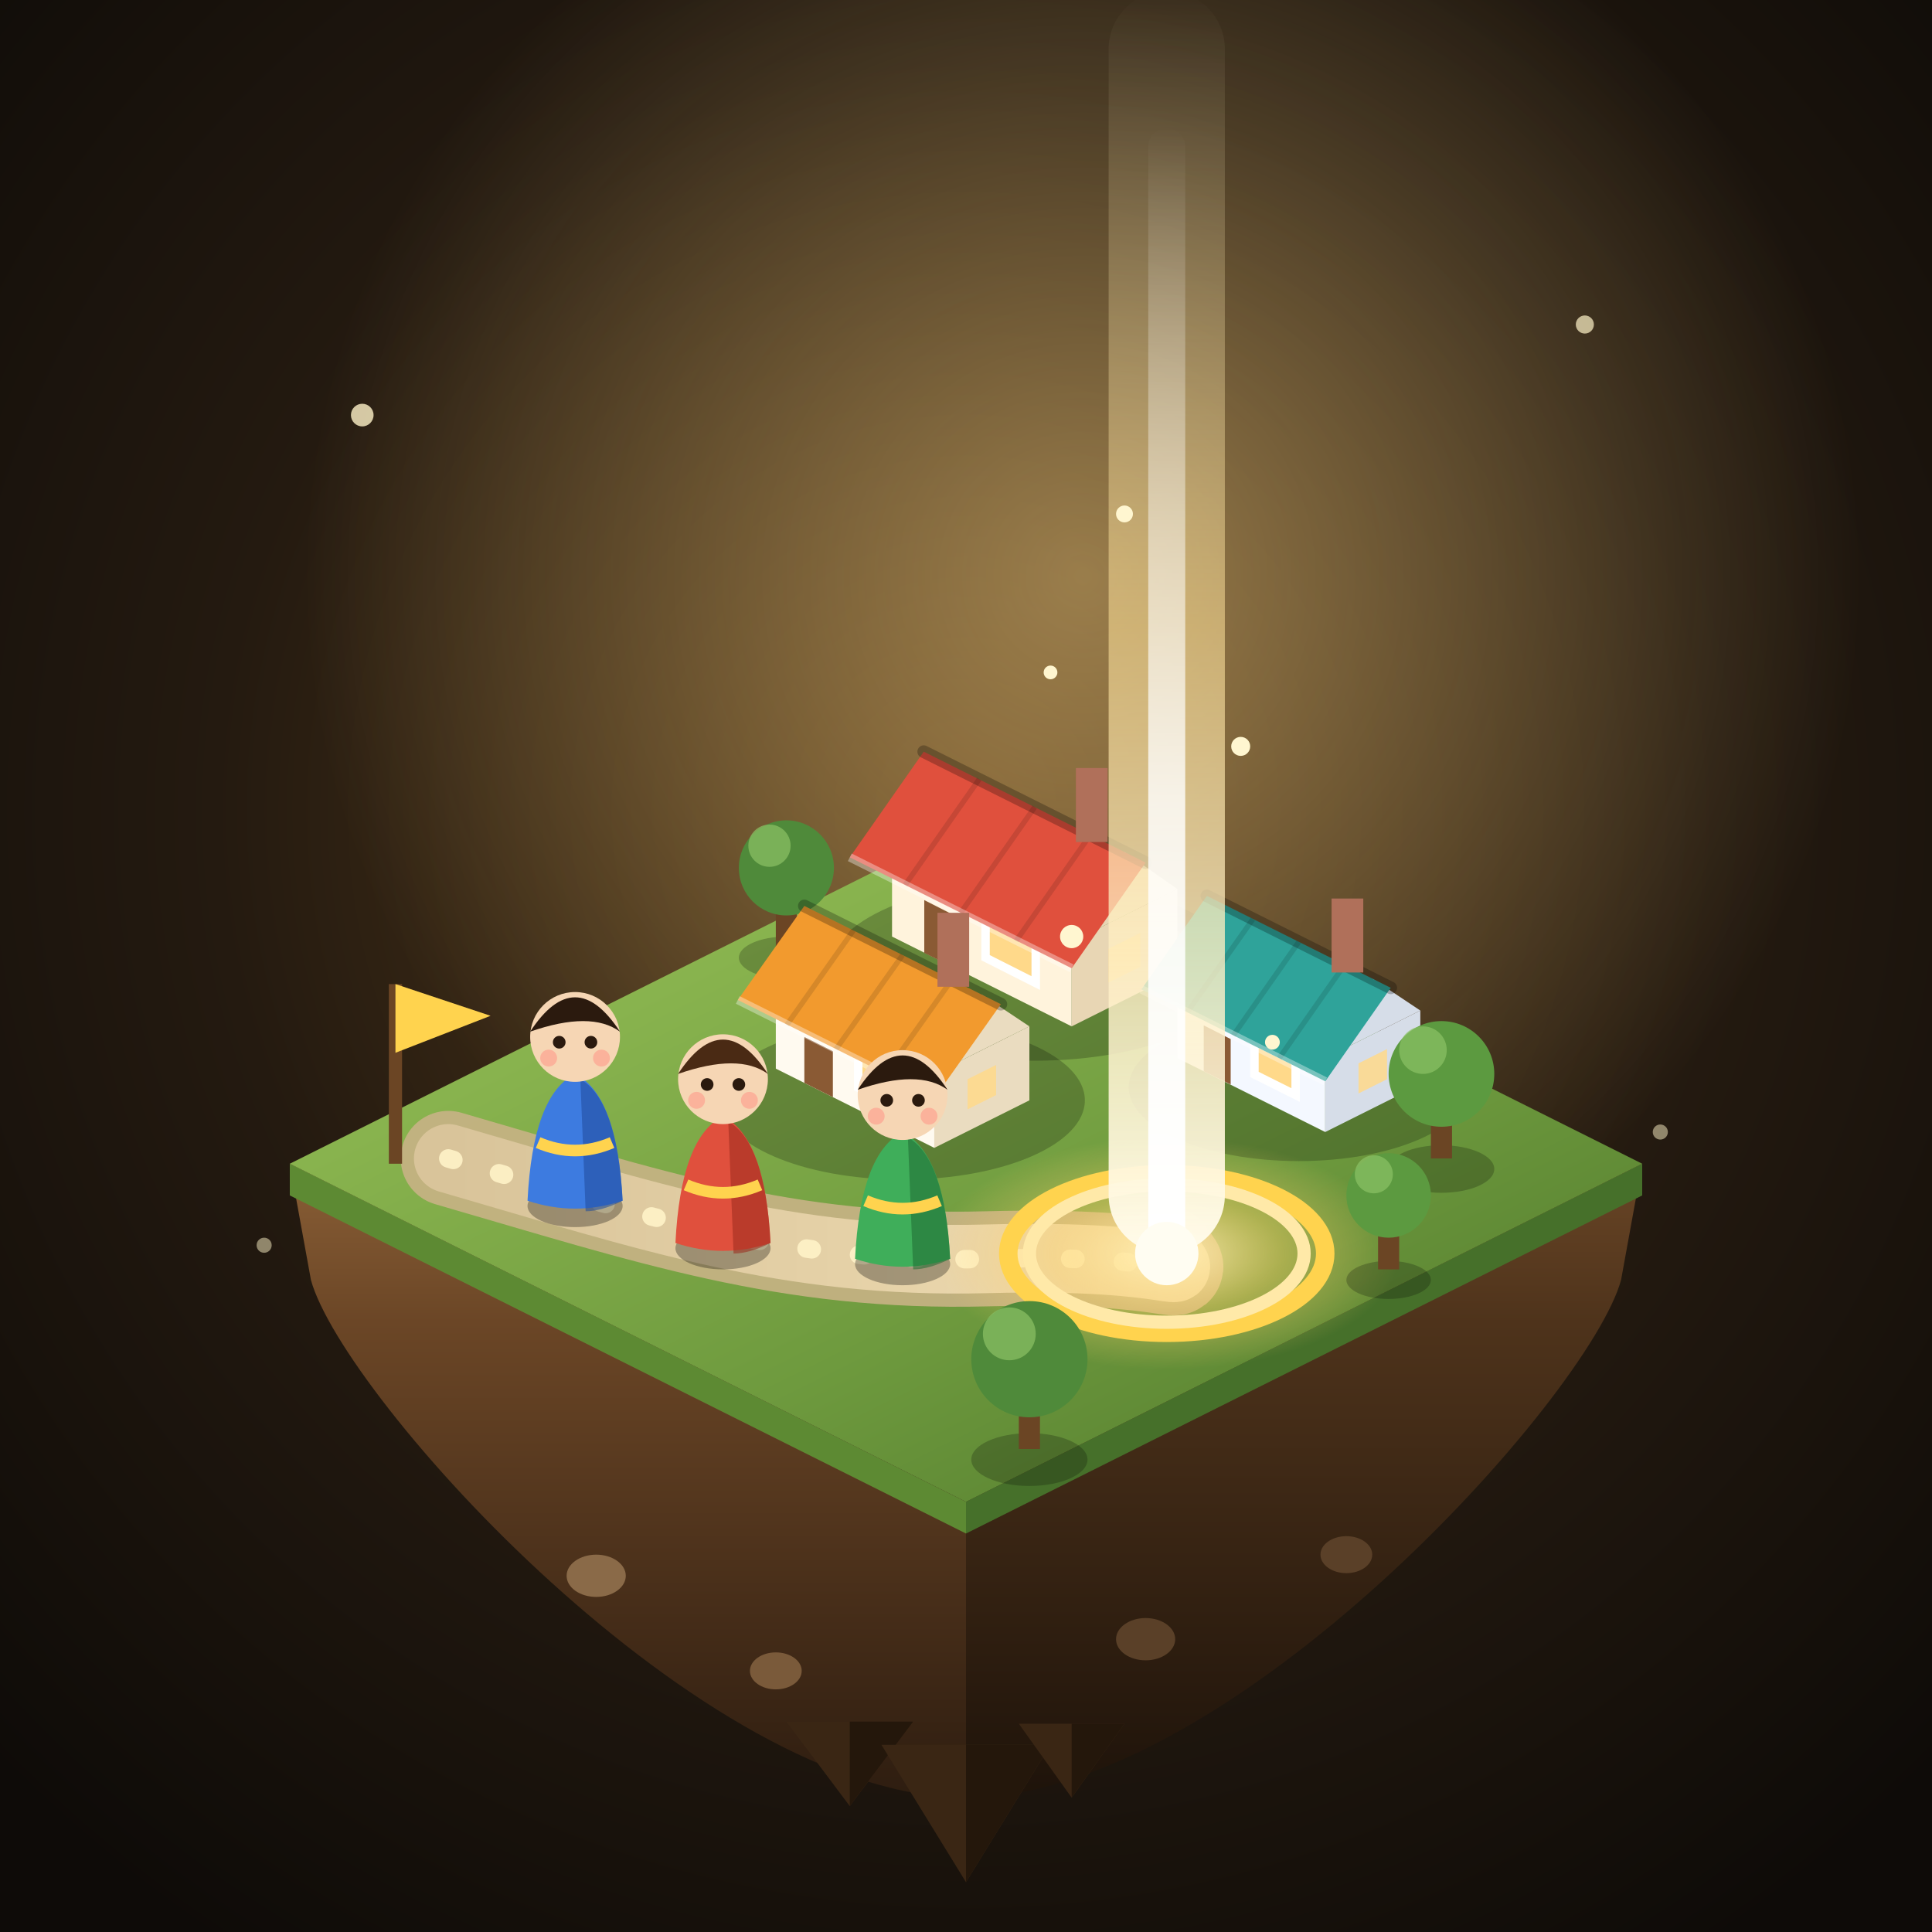
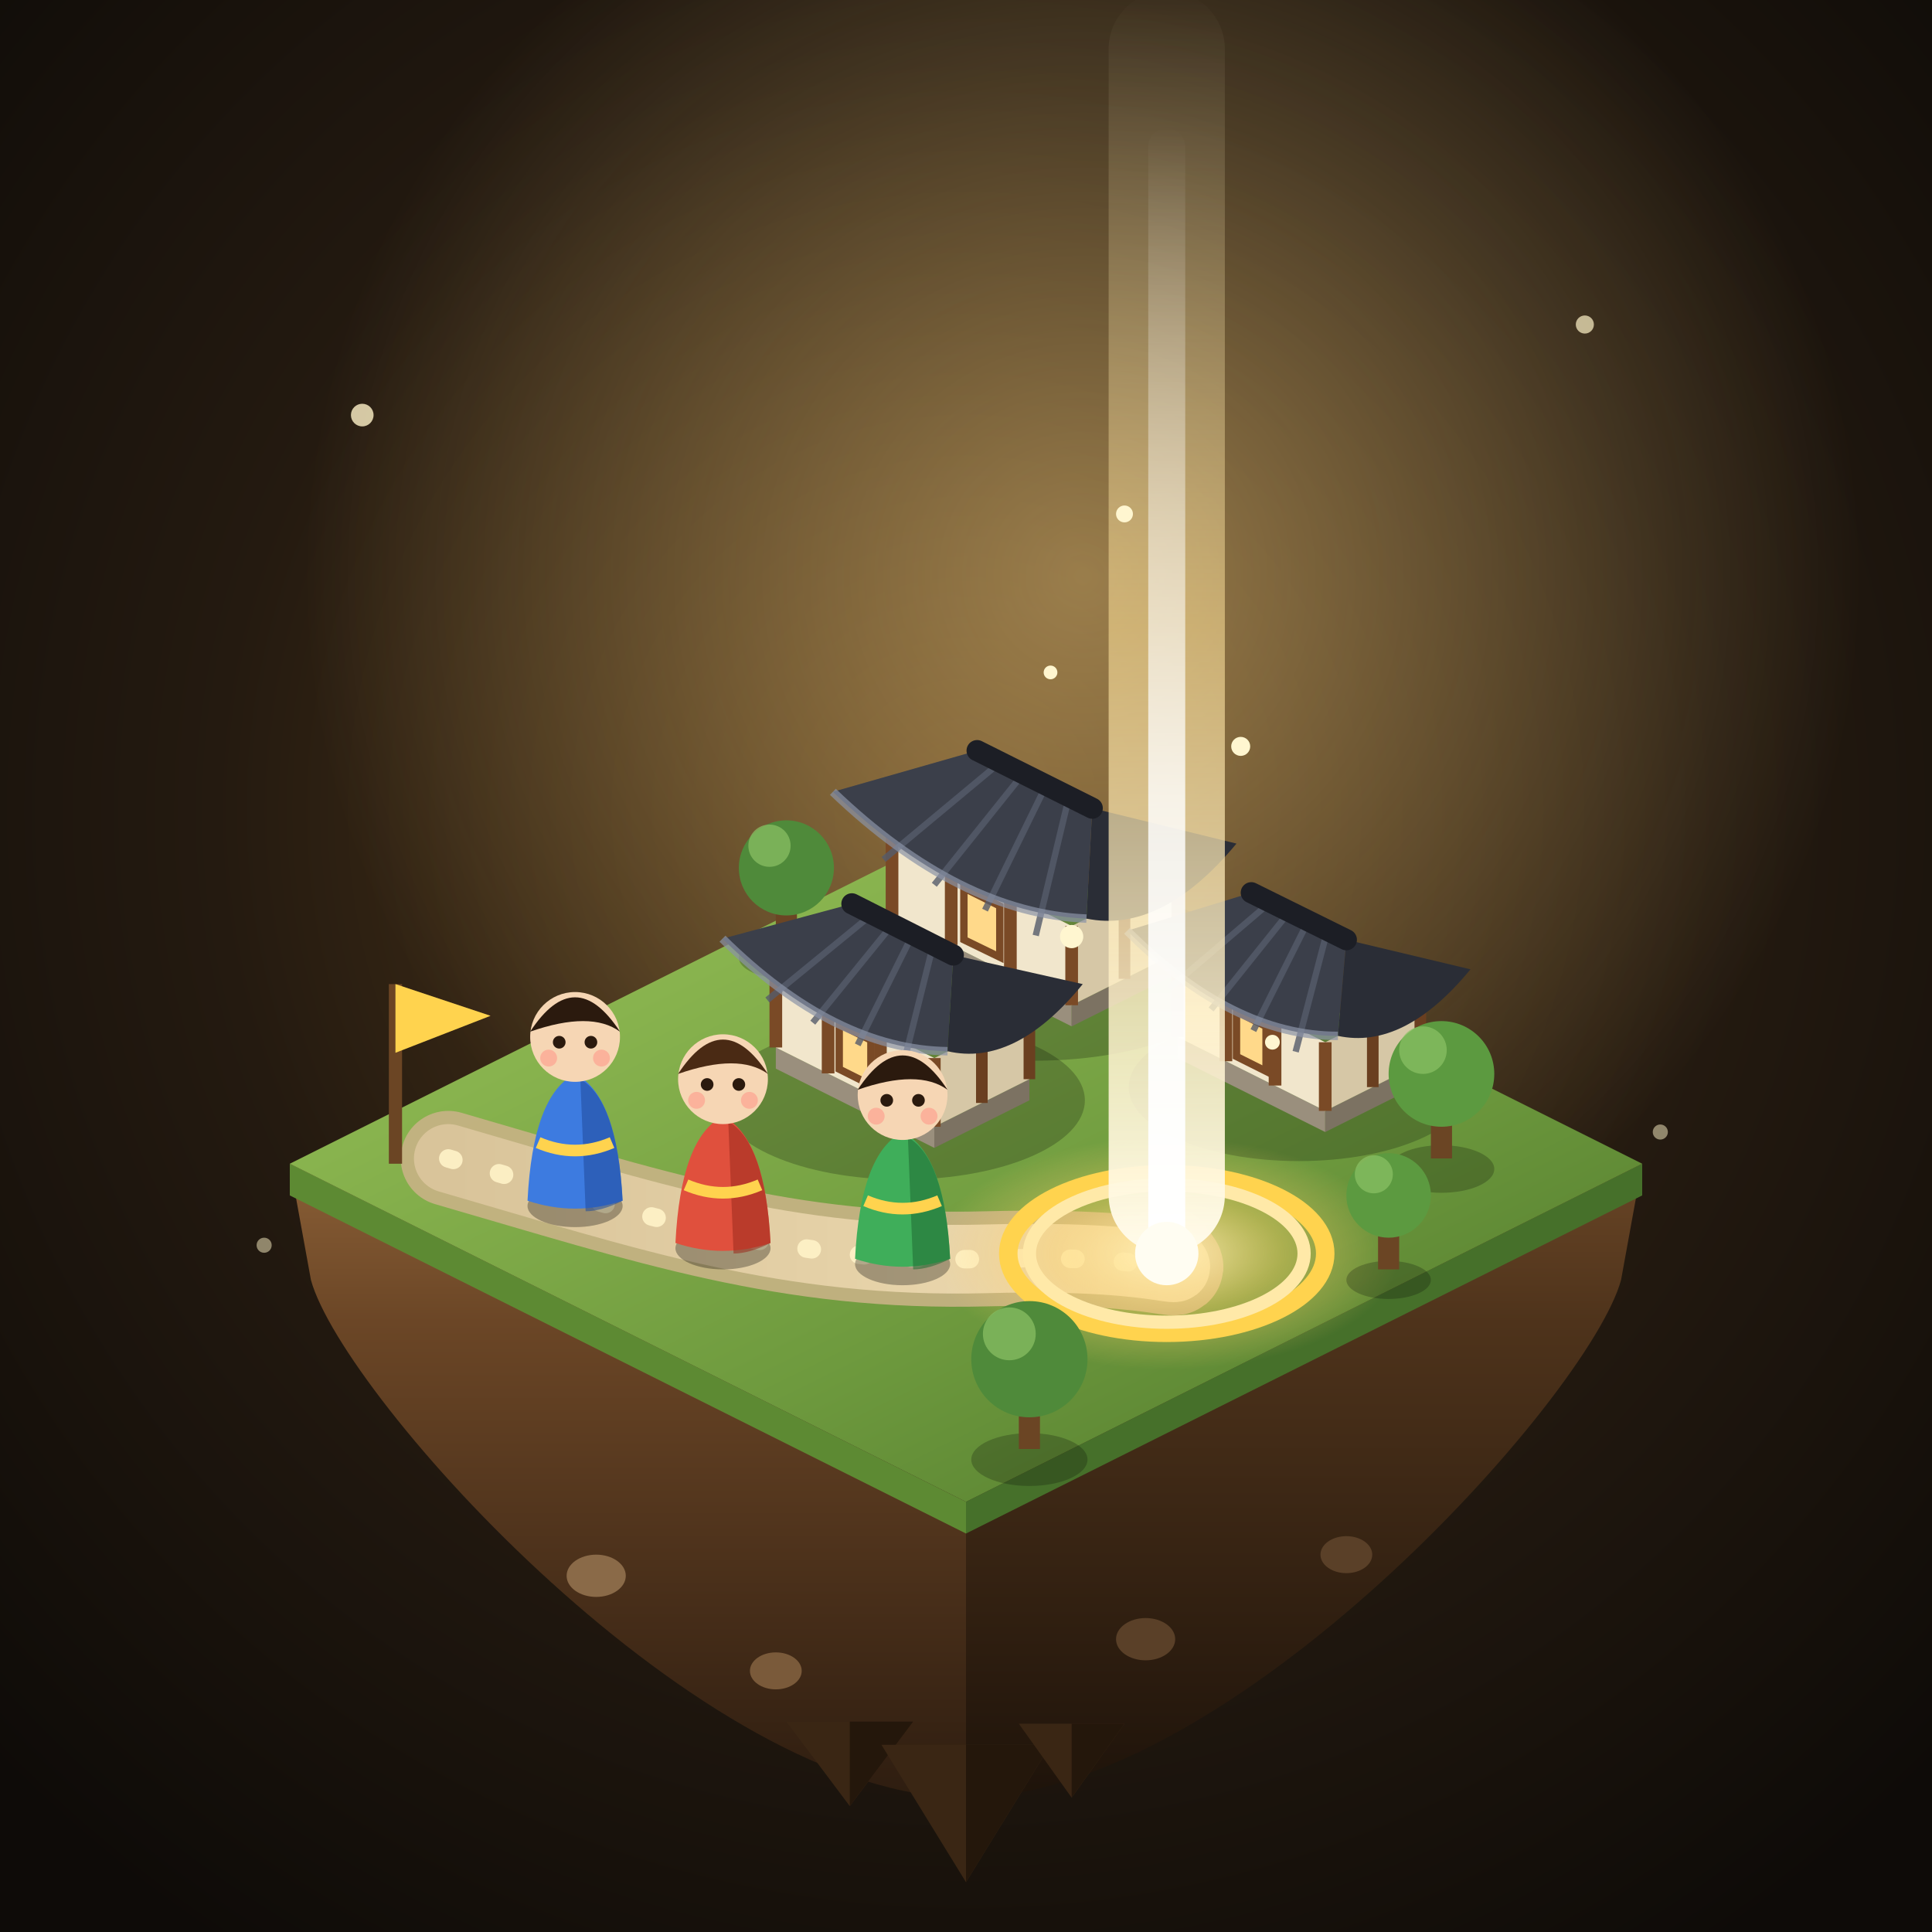
<svg xmlns="http://www.w3.org/2000/svg" viewBox="0 0 512 512">
  <defs>
    <radialGradient id="ibg" cx="50%" cy="42%" r="70%">
      <stop offset="0" stop-color="#5a3f1c" />
      <stop offset=".55" stop-color="#241a10" />
      <stop offset="1" stop-color="#0e0b08" />
    </radialGradient>
    <radialGradient id="ihalo" cx="56%" cy="30%" r="40%">
      <stop offset="0" stop-color="#ffd98a" stop-opacity=".45" />
      <stop offset="1" stop-color="#ffd98a" stop-opacity="0" />
    </radialGradient>
  </defs>
  <rect width="512" height="512" fill="url(#ibg)" />
  <rect width="512" height="512" fill="url(#ihalo)" />
  <g fill="#fff3c8">
    <circle cx="96" cy="110" r="3" opacity=".8" />
    <circle cx="420" cy="86" r="2.4" opacity=".7" />
    <circle cx="440" cy="300" r="2" opacity=".5" />
    <circle cx="70" cy="330" r="2" opacity=".5" />
  </g>
  <svg x="-24" y="-8" width="560" height="560" viewBox="0 0 400 400">
    <defs>
      <linearGradient id="grass" x1="0" y1="0" x2="1" y2="1">
        <stop offset="0" stop-color="#9cc65a" />
        <stop offset=".6" stop-color="#6e9a3e" />
        <stop offset="1" stop-color="#4c7429" />
      </linearGradient>
      <linearGradient id="soilL" x1="0" y1="0" x2="0" y2="1">
        <stop offset="0" stop-color="#8a5f36" />
        <stop offset=".25" stop-color="#6b4626" />
        <stop offset="1" stop-color="#2e1d10" />
      </linearGradient>
      <linearGradient id="soilR" x1="0" y1="0" x2="0" y2="1">
        <stop offset="0" stop-color="#6a4626" />
        <stop offset=".25" stop-color="#4e331b" />
        <stop offset="1" stop-color="#1e130a" />
      </linearGradient>
      <linearGradient id="beam" x1="0" y1="0" x2="0" y2="1">
        <stop offset="0" stop-color="#fff3c8" stop-opacity="0" />
        <stop offset=".5" stop-color="#ffe29a" stop-opacity=".55" />
        <stop offset="1" stop-color="#fffbea" />
      </linearGradient>
      <linearGradient id="core" x1="0" y1="0" x2="0" y2="1">
        <stop offset="0" stop-color="#fff" stop-opacity="0" />
        <stop offset=".6" stop-color="#fff" stop-opacity=".8" />
        <stop offset="1" stop-color="#fff" />
      </linearGradient>
      <radialGradient id="glow">
        <stop offset="0" stop-color="#fff0b8" stop-opacity=".95" />
        <stop offset=".5" stop-color="#ffd36a" stop-opacity=".45" />
        <stop offset="1" stop-color="#ffcf6b" stop-opacity="0" />
      </radialGradient>
      <radialGradient id="halo">
        <stop offset="0" stop-color="#ffd98a" stop-opacity=".42" />
        <stop offset="1" stop-color="#ffd98a" stop-opacity="0" />
      </radialGradient>
      <linearGradient id="path" x1="0" y1="0" x2="1" y2="0">
        <stop offset="0" stop-color="#d9c49a" />
        <stop offset="1" stop-color="#efdcb2" />
      </linearGradient>
    </defs>
    <path d="M72.0,226.0 L200.0,290.0 L200.0,346.0 C150.0,346.0 82.0,270.0 76.0,248.0 Z" fill="url(#soilL)" />
    <path d="M200.0,290.0 L328.0,226.0 L324.0,248.0 C318.0,270.0 250.0,346.0 200.0,346.0 Z" fill="url(#soilR)" />
    <ellipse cx="130.0" cy="304.0" rx="5.6" ry="4" fill="#8a6a48" />
    <ellipse cx="164.0" cy="322.0" rx="4.9" ry="3.5" fill="#7a5a3a" />
    <ellipse cx="234.0" cy="316.0" rx="5.6" ry="4" fill="#5a4028" />
    <ellipse cx="272.0" cy="300.0" rx="4.9" ry="3.5" fill="#5a4028" />
    <path d="M166.0,331.6 L178.0,347.6 L190.0,331.6 Z" fill="#3a2614" />
    <path d="M178.0,331.6 L178.0,347.6 L190.0,331.6 Z" fill="#24170b" />
    <path d="M184.0,336.0 L200.0,362.0 L216.0,336.0 Z" fill="#3a2614" />
    <path d="M200.0,336.0 L200.0,362.0 L216.0,336.0 Z" fill="#24170b" />
    <path d="M210.0,332.0 L220.0,346.0 L230.0,332.0 Z" fill="#3a2614" />
    <path d="M220.0,332.0 L220.0,346.0 L230.0,332.0 Z" fill="#24170b" />
    <path d="M72.0,226.0 L200.0,290.0 L200.0,296.0 L72.0,232.0 Z" fill="#5d8a33" />
    <path d="M200.0,290.0 L328.0,226.0 L328.0,232.0 L200.0,296.0 Z" fill="#46702a" />
    <polygon points="200.0,162.0 328.0,226.0 200.0,290.0 72.0,226.0" fill="url(#grass)" />
    <path d="M102.0,225.0 C140.0,236.0 166.0,245.0 204.0,244.0 S242.0,249.0 238.0,243.0" fill="none" stroke="#c8b285" stroke-width="18" stroke-linecap="round" opacity=".9" />
    <path d="M102.0,225.0 C140.0,236.0 166.0,245.0 204.0,244.0 S242.0,249.0 238.0,243.0" fill="none" stroke="url(#path)" stroke-width="13" stroke-linecap="round" />
    <path d="M102.0,225.0 C140.0,236.0 166.0,245.0 204.0,244.0 S242.0,249.0 238.0,243.0" fill="none" stroke="#fff3c8" stroke-width="3.5" stroke-linecap="round" stroke-dasharray="1 9" opacity=".9" />
    <ellipse cx="213.0" cy="189.5" rx="39.1" ry="17.0" fill="#000" opacity=".22" />
-     <polygon points="186.0,183.0 220.0,200.0 220.0,184.0 186.0,167.0" fill="#fff3dc" />
-     <polygon points="220.0,200.0 240.0,190.0 240.0,174.0 220.0,184.0" fill="#e8d6b4" />
-     <polygon points="220.0,184.0 240.0,174.0 230.0,167.0" fill="#e8d6b4" />
-     <polygon points="192.1,186.1 198.2,189.1 198.2,179.2 192.1,176.1" fill="#8a5a34" />
-     <polygon points="203.7,187.0 213.2,191.8 213.2,184.6 203.7,179.8" fill="#ffd98a" stroke="#fff" stroke-width="1.6" />
-     <polygon points="227.0,191.7 233.0,188.7 233.0,182.3 227.0,185.3" fill="#ffd98a" opacity=".85" />
-     <polygon points="178.0,168.0 220.0,189.0 234.0,169.0 192.0,148.0" fill="#e0503d" />
-     <line x1="188.5" y1="173.2" x2="202.5" y2="153.2" stroke="#000" stroke-width="1" opacity=".12" />
-     <line x1="199.0" y1="178.5" x2="213.0" y2="158.5" stroke="#000" stroke-width="1" opacity=".12" />
-     <line x1="209.5" y1="183.8" x2="223.5" y2="163.8" stroke="#000" stroke-width="1" opacity=".12" />
-     <line x1="178.0" y1="168.0" x2="220.0" y2="189.0" stroke="#fff" stroke-width="1.6" opacity=".35" />
-     <line x1="192.0" y1="148.0" x2="234.0" y2="169.0" stroke="#000" stroke-width="2.4" opacity=".25" stroke-linecap="round" />
-     <rect x="220.8" y="151.1" width="6" height="14" fill="#b0705a" />
+     <polygon points="186.0,183.0 220.0,200.0 220.0,196.0 186.0,179.0" fill="#9a8f7d" />
+     <polygon points="220.0,200.0 240.0,190.0 240.0,186.0 220.0,196.0" fill="#7c7262" />
+     <polygon points="186.0,179.0 220.0,196.0 220.0,181.0 186.0,164.0" fill="#f1e6cc" />
+     <polygon points="220.0,196.0 240.0,186.0 240.0,171.0 220.0,181.0" fill="#d6c7a6" />
+     <line x1="186.0" y1="179.0" x2="186.0" y2="164.0" stroke="#7a4a26" stroke-width="2.4" />
+     <line x1="197.2" y1="184.6" x2="197.2" y2="169.6" stroke="#7a4a26" stroke-width="2.4" />
+     <line x1="208.4" y1="190.2" x2="208.4" y2="175.2" stroke="#7a4a26" stroke-width="2.4" />
+     <line x1="220.0" y1="196.0" x2="220.0" y2="181.0" stroke="#7a4a26" stroke-width="2.4" />
+     <line x1="230.0" y1="191.0" x2="230.0" y2="176.0" stroke="#6a3f20" stroke-width="2.2" />
+     <line x1="240.0" y1="186.0" x2="240.0" y2="171.0" stroke="#6a3f20" stroke-width="2.2" />
+     <polygon points="199.6,183.6 206.4,186.9 206.4,177.2 199.6,173.8" fill="#ffd98a" stroke="#7a4a26" stroke-width="1.4" />
+     <path d="M174.8,155.6 Q198.8,178.6 222.8,179.6 L223.9,158.7 L202.1,147.8 Z" fill="#3b3f4a" />
+     <path d="M222.8,179.6 Q237.0,182.5 251.2,165.4 L223.9,158.7 Z" fill="#2a2d36" />
+     <line x1="184.4" y1="168.4" x2="206.5" y2="150.0" stroke="#555b6a" stroke-width="1.2" opacity=".8" />
+     <line x1="194.0" y1="173.2" x2="210.8" y2="152.2" stroke="#555b6a" stroke-width="1.2" opacity=".8" />
+     <line x1="203.6" y1="178.0" x2="215.2" y2="154.3" stroke="#555b6a" stroke-width="1.2" opacity=".8" />
+     <line x1="213.2" y1="182.8" x2="219.5" y2="156.5" stroke="#555b6a" stroke-width="1.2" opacity=".8" />
+     <line x1="202.1" y1="147.8" x2="223.9" y2="158.7" stroke="#1c1e25" stroke-width="4" stroke-linecap="round" />
+     <path d="M174.8,155.6 Q198.8,178.6 222.8,179.6" fill="none" stroke="#8a93a6" stroke-width="1.6" opacity=".7" />
    <ellipse cx="263.0" cy="211.5" rx="32.2" ry="14.0" fill="#000" opacity=".22" />
-     <polygon points="240.0,206.0 268.0,220.0 268.0,206.0 240.0,192.0" fill="#f4f8ff" />
-     <polygon points="268.0,220.0 286.0,211.0 286.0,197.0 268.0,206.0" fill="#d6dde8" />
-     <polygon points="268.0,206.0 286.0,197.0 277.0,191.0" fill="#d6dde8" />
-     <polygon points="245.0,208.5 250.1,211.0 250.1,202.4 245.0,199.8" fill="#8a5a34" />
-     <polygon points="254.6,209.1 262.4,213.0 262.4,206.7 254.6,202.8" fill="#ffd98a" stroke="#fff" stroke-width="1.6" />
-     <polygon points="274.3,212.7 279.7,210.0 279.7,204.3 274.3,207.0" fill="#ffd98a" opacity=".85" />
-     <polygon points="233.2,193.0 268.0,210.4 280.4,192.7 245.6,175.3" fill="#2fa39a" />
-     <line x1="241.9" y1="197.3" x2="254.3" y2="179.7" stroke="#000" stroke-width="1" opacity=".12" />
-     <line x1="250.6" y1="201.7" x2="263.0" y2="184.0" stroke="#000" stroke-width="1" opacity=".12" />
-     <line x1="259.3" y1="206.0" x2="271.7" y2="188.3" stroke="#000" stroke-width="1" opacity=".12" />
-     <line x1="233.2" y1="193.0" x2="268.0" y2="210.4" stroke="#fff" stroke-width="1.6" opacity=".35" />
-     <line x1="245.6" y1="175.3" x2="280.4" y2="192.7" stroke="#000" stroke-width="2.4" opacity=".25" stroke-linecap="round" />
-     <rect x="269.2" y="175.8" width="6" height="14" fill="#b0705a" />
+     <polygon points="240.0,206.0 268.0,220.0 268.0,216.0 240.0,202.0" fill="#9a8f7d" />
+     <polygon points="268.0,220.0 286.0,211.0 286.0,207.0 268.0,216.0" fill="#7c7262" />
+     <polygon points="240.0,202.0 268.0,216.0 268.0,203.0 240.0,189.0" fill="#f1e6cc" />
+     <polygon points="268.0,216.0 286.0,207.0 286.0,194.0 268.0,203.0" fill="#d6c7a6" />
+     <line x1="240.0" y1="202.0" x2="240.0" y2="189.0" stroke="#7a4a26" stroke-width="2.4" />
+     <line x1="249.2" y1="206.6" x2="249.2" y2="193.6" stroke="#7a4a26" stroke-width="2.4" />
+     <line x1="258.5" y1="211.2" x2="258.5" y2="198.2" stroke="#7a4a26" stroke-width="2.4" />
+     <line x1="268.0" y1="216.0" x2="268.0" y2="203.0" stroke="#7a4a26" stroke-width="2.4" />
+     <line x1="277.0" y1="211.5" x2="277.0" y2="198.5" stroke="#6a3f20" stroke-width="2.2" />
+     <line x1="286.0" y1="207.0" x2="286.0" y2="194.0" stroke="#6a3f20" stroke-width="2.2" />
+     <polygon points="251.2,205.7 256.8,208.5 256.8,200.0 251.2,197.2" fill="#ffd98a" stroke="#7a4a26" stroke-width="1.4" />
+     <path d="M230.5,181.9 Q250.4,201.8 270.4,201.8 L272.0,183.6 L254.0,174.7 Z" fill="#3b3f4a" />
+     <path d="M270.4,201.8 Q282.9,204.5 295.5,189.2 L272.0,183.6 Z" fill="#2a2d36" />
+     <line x1="238.5" y1="192.8" x2="257.6" y2="176.5" stroke="#555b6a" stroke-width="1.2" opacity=".8" />
+     <line x1="246.4" y1="196.8" x2="261.2" y2="178.3" stroke="#555b6a" stroke-width="1.2" opacity=".8" />
+     <line x1="254.4" y1="200.8" x2="264.8" y2="180.0" stroke="#555b6a" stroke-width="1.2" opacity=".8" />
+     <line x1="262.4" y1="204.8" x2="268.4" y2="181.8" stroke="#555b6a" stroke-width="1.2" opacity=".8" />
+     <line x1="254.0" y1="174.7" x2="272.0" y2="183.6" stroke="#1c1e25" stroke-width="4" stroke-linecap="round" />
+     <path d="M230.5,181.9 Q250.4,201.8 270.4,201.8" fill="none" stroke="#8a93a6" stroke-width="1.6" opacity=".7" />
    <ellipse cx="290.0" cy="227.0" rx="10.0" ry="4.5" fill="#000" opacity=".22" />
    <rect x="288.0" y="215.0" width="4" height="10" fill="#6b4524" />
    <circle cx="290.0" cy="209.0" r="10.0" fill="#5c9a40" />
    <circle cx="286.5" cy="204.5" r="4.5" fill="#8cc265" opacity=".7" />
    <ellipse cx="166.0" cy="187.0" rx="9.0" ry="4.0" fill="#000" opacity=".22" />
    <rect x="164.0" y="175.0" width="4" height="10" fill="#6b4524" />
    <circle cx="166.0" cy="170.0" r="9.0" fill="#4f8a3a" />
    <circle cx="162.8" cy="165.8" r="4.0" fill="#8cc265" opacity=".7" />
    <ellipse cx="188.0" cy="214.0" rx="34.5" ry="15.0" fill="#000" opacity=".22" />
-     <polygon points="164.0,208.0 194.0,223.0 194.0,209.0 164.0,194.0" fill="#fffaf0" />
-     <polygon points="194.0,223.0 212.0,214.0 212.0,200.0 194.0,209.0" fill="#eadcc0" />
-     <polygon points="194.0,209.0 212.0,200.0 203.0,194.0" fill="#eadcc0" />
-     <polygon points="169.4,210.7 174.8,213.4 174.8,204.7 169.4,202.0" fill="#8a5a34" />
-     <polygon points="179.6,211.6 188.0,215.8 188.0,209.5 179.6,205.3" fill="#ffd98a" stroke="#fff" stroke-width="1.6" />
-     <polygon points="200.3,215.7 205.7,213.0 205.7,207.3 200.3,210.0" fill="#ffd98a" opacity=".85" />
-     <polygon points="156.8,195.0 194.0,213.6 206.6,195.8 169.4,177.2" fill="#f29a2e" />
-     <line x1="166.1" y1="199.7" x2="178.7" y2="181.8" stroke="#000" stroke-width="1" opacity=".12" />
-     <line x1="175.4" y1="204.3" x2="188.0" y2="186.5" stroke="#000" stroke-width="1" opacity=".12" />
-     <line x1="184.7" y1="209.0" x2="197.3" y2="191.2" stroke="#000" stroke-width="1" opacity=".12" />
-     <line x1="156.8" y1="195.0" x2="194.0" y2="213.6" stroke="#fff" stroke-width="1.6" opacity=".35" />
-     <line x1="169.4" y1="177.2" x2="206.6" y2="195.8" stroke="#000" stroke-width="2.4" opacity=".25" stroke-linecap="round" />
-     <rect x="194.6" y="178.5" width="6" height="14" fill="#b0705a" />
+     <polygon points="164.0,208.0 194.0,223.0 194.0,219.0 164.0,204.0" fill="#9a8f7d" />
+     <polygon points="194.0,223.0 212.0,214.0 212.0,210.0 194.0,219.0" fill="#7c7262" />
+     <polygon points="164.0,204.0 194.0,219.0 194.0,206.0 164.0,191.0" fill="#f1e6cc" />
+     <polygon points="194.0,219.0 212.0,210.0 212.0,197.0 194.0,206.0" fill="#d6c7a6" />
+     <line x1="164.0" y1="204.0" x2="164.0" y2="191.0" stroke="#7a4a26" stroke-width="2.4" />
+     <line x1="173.9" y1="208.9" x2="173.9" y2="195.9" stroke="#7a4a26" stroke-width="2.4" />
+     <line x1="183.8" y1="213.9" x2="183.8" y2="200.9" stroke="#7a4a26" stroke-width="2.4" />
+     <line x1="194.0" y1="219.0" x2="194.0" y2="206.0" stroke="#7a4a26" stroke-width="2.4" />
+     <line x1="203.0" y1="214.5" x2="203.0" y2="201.5" stroke="#6a3f20" stroke-width="2.2" />
+     <line x1="212.0" y1="210.0" x2="212.0" y2="197.0" stroke="#6a3f20" stroke-width="2.2" />
+     <polygon points="176.0,208.1 182.0,211.1 182.0,202.6 176.0,199.6" fill="#ffd98a" stroke="#7a4a26" stroke-width="1.4" />
+     <path d="M153.9,183.4 Q175.2,204.4 196.5,204.7 L197.6,186.5 L178.4,176.8 Z" fill="#3b3f4a" />
+     <path d="M196.5,204.7 Q209.3,207.7 222.1,192.0 L197.6,186.5 Z" fill="#2a2d36" />
+     <line x1="162.4" y1="195.0" x2="182.2" y2="178.8" stroke="#555b6a" stroke-width="1.2" opacity=".8" />
+     <line x1="171.0" y1="199.3" x2="186.1" y2="180.7" stroke="#555b6a" stroke-width="1.2" opacity=".8" />
+     <line x1="179.5" y1="203.5" x2="189.9" y2="182.6" stroke="#555b6a" stroke-width="1.2" opacity=".8" />
+     <line x1="188.0" y1="207.8" x2="193.8" y2="184.5" stroke="#555b6a" stroke-width="1.2" opacity=".8" />
+     <line x1="178.4" y1="176.8" x2="197.6" y2="186.5" stroke="#1c1e25" stroke-width="4" stroke-linecap="round" />
+     <path d="M153.9,183.4 Q175.2,204.4 196.5,204.7" fill="none" stroke="#8a93a6" stroke-width="1.6" opacity=".7" />
    <ellipse cx="238.0" cy="243.0" rx="44" ry="22" fill="url(#glow)" />
    <ellipse cx="238.0" cy="243.0" rx="30" ry="15" fill="none" stroke="#ffd34e" stroke-width="3.5">
      <animate attributeName="rx" values="22;38" dur="2.4s" repeatCount="indefinite" />
      <animate attributeName="ry" values="11;19" dur="2.4s" repeatCount="indefinite" />
      <animate attributeName="opacity" values="1;0" dur="2.4s" repeatCount="indefinite" />
    </ellipse>
    <ellipse cx="238.0" cy="243.0" rx="26" ry="13" fill="none" stroke="#ffe9a8" stroke-width="2.5" />
    <rect x="227.0" y="4" width="22" height="239.0" rx="11" fill="url(#beam)">
      <animate attributeName="opacity" values=".85;1;.85" dur="2s" repeatCount="indefinite" />
    </rect>
    <rect x="234.5" y="30" width="7" height="213.0" rx="3.5" fill="url(#core)" />
    <circle cx="238.0" cy="243.0" r="6" fill="#fffdf2" />
    <circle cx="220.0" cy="183.0" r="2.2" fill="#fff6d0">
      <animate attributeName="cy" values="183.0;153.0" dur="2.2s" repeatCount="indefinite" />
      <animate attributeName="opacity" values="0;1;0" dur="2.2s" repeatCount="indefinite" />
    </circle>
    <circle cx="252.0" cy="147.0" r="1.8" fill="#fff6d0">
      <animate attributeName="cy" values="147.0;117.0" dur="2.6s" repeatCount="indefinite" />
      <animate attributeName="opacity" values="0;1;0" dur="2.6s" repeatCount="indefinite" />
    </circle>
    <circle cx="230.0" cy="103.0" r="1.6" fill="#fff6d0">
      <animate attributeName="cy" values="103.0;73.0" dur="3.0s" repeatCount="indefinite" />
      <animate attributeName="opacity" values="0;1;0" dur="3.0s" repeatCount="indefinite" />
    </circle>
    <circle cx="258.0" cy="203.0" r="1.4" fill="#fff6d0">
      <animate attributeName="cy" values="203.0;173.0" dur="3.4s" repeatCount="indefinite" />
      <animate attributeName="opacity" values="0;1;0" dur="3.4s" repeatCount="indefinite" />
    </circle>
    <circle cx="216.0" cy="133.0" r="1.3" fill="#fff6d0">
      <animate attributeName="cy" values="133.0;103.0" dur="3.8s" repeatCount="indefinite" />
      <animate attributeName="opacity" values="0;1;0" dur="3.8s" repeatCount="indefinite" />
    </circle>
    <ellipse cx="126.0" cy="234.0" rx="9.0" ry="4.0" fill="#000" opacity=".3" />
    <path d="M117.0,233.0 Q118.0,213.0 126.0,209.0 Q134.0,213.0 135.0,233.0 Q126.0,236.0 117.0,233.0 Z" fill="#3d7be0" />
    <path d="M127.0,210.0 Q134.0,214.0 135.0,233.0 Q131.0,235.0 128.0,235.0 Z" fill="#1f4a9a" opacity=".55" />
    <path d="M119.0,222.0 Q126.0,225.0 133.0,222.0" stroke="#ffd34e" stroke-width="2.2" fill="none" />
    <circle cx="126.0" cy="202.0" r="8.5" fill="#f6d6b4" />
    <path d="M117.5,201.0 Q126.0,188.0 134.5,201.0 Q129.0,197.0 117.5,201.0 Z" fill="#2b1a0e" />
    <circle cx="123.0" cy="203.0" r="1.2" fill="#2b1a0e" />
    <circle cx="129.0" cy="203.0" r="1.2" fill="#2b1a0e" />
    <circle cx="121.0" cy="206.0" r="1.6" fill="#ff9a8a" opacity=".6" />
    <circle cx="131.0" cy="206.0" r="1.6" fill="#ff9a8a" opacity=".6" />
    <ellipse cx="154.0" cy="242.0" rx="9.0" ry="4.0" fill="#000" opacity=".3" />
    <path d="M145.0,241.0 Q146.0,221.0 154.0,217.0 Q162.0,221.0 163.0,241.0 Q154.0,244.0 145.0,241.0 Z" fill="#e0503d" />
    <path d="M155.0,218.0 Q162.0,222.0 163.0,241.0 Q159.0,243.0 156.0,243.0 Z" fill="#9a2a1c" opacity=".55" />
    <path d="M147.0,230.0 Q154.0,233.0 161.0,230.0" stroke="#ffd34e" stroke-width="2.2" fill="none" />
    <circle cx="154.0" cy="210.0" r="8.5" fill="#f6d6b4" />
    <path d="M145.5,209.0 Q154.0,196.0 162.5,209.0 Q157.0,205.0 145.5,209.0 Z" fill="#4a2a14" />
    <circle cx="151.0" cy="211.0" r="1.2" fill="#2b1a0e" />
    <circle cx="157.0" cy="211.0" r="1.2" fill="#2b1a0e" />
    <circle cx="149.0" cy="214.0" r="1.6" fill="#ff9a8a" opacity=".6" />
    <circle cx="159.0" cy="214.0" r="1.6" fill="#ff9a8a" opacity=".6" />
    <ellipse cx="188.0" cy="245.0" rx="9.0" ry="4.0" fill="#000" opacity=".3" />
    <path d="M179.0,244.0 Q180.0,224.0 188.0,220.0 Q196.0,224.0 197.0,244.0 Q188.0,247.0 179.0,244.0 Z" fill="#3fae5a" />
    <path d="M189.0,221.0 Q196.0,225.0 197.0,244.0 Q193.0,246.0 190.0,246.0 Z" fill="#1f6a32" opacity=".55" />
    <path d="M181.0,233.0 Q188.0,236.0 195.0,233.0" stroke="#ffd34e" stroke-width="2.2" fill="none" />
    <circle cx="188.0" cy="213.0" r="8.5" fill="#f6d6b4" />
    <path d="M179.5,212.0 Q188.0,199.0 196.5,212.0 Q191.0,208.0 179.5,212.0 Z" fill="#2b1a0e" />
    <circle cx="185.0" cy="214.0" r="1.2" fill="#2b1a0e" />
    <circle cx="191.0" cy="214.0" r="1.2" fill="#2b1a0e" />
    <circle cx="183.0" cy="217.0" r="1.6" fill="#ff9a8a" opacity=".6" />
    <circle cx="193.0" cy="217.0" r="1.6" fill="#ff9a8a" opacity=".6" />
    <ellipse cx="212.0" cy="282.0" rx="11.0" ry="5.0" fill="#000" opacity=".22" />
    <rect x="210.0" y="270.0" width="4" height="10" fill="#6b4524" />
    <circle cx="212.0" cy="263.0" r="11.0" fill="#4f8a3a" />
    <circle cx="208.2" cy="258.2" r="5.0" fill="#8cc265" opacity=".7" />
    <ellipse cx="280.0" cy="248.0" rx="8.0" ry="3.6" fill="#000" opacity=".22" />
    <rect x="278.0" y="236.0" width="4" height="10" fill="#6b4524" />
    <circle cx="280.0" cy="232.0" r="8.0" fill="#5c9a40" />
    <circle cx="277.2" cy="228.0" r="3.6" fill="#8cc265" opacity=".7" />
    <line x1="92.0" y1="226.0" x2="92.0" y2="192.0" stroke="#6b4524" stroke-width="2.5" />
    <path d="M92.0,192.0 L110.0,198.0 L92.0,205.0 Z" fill="#ffd34e" />
  </svg>
</svg>
